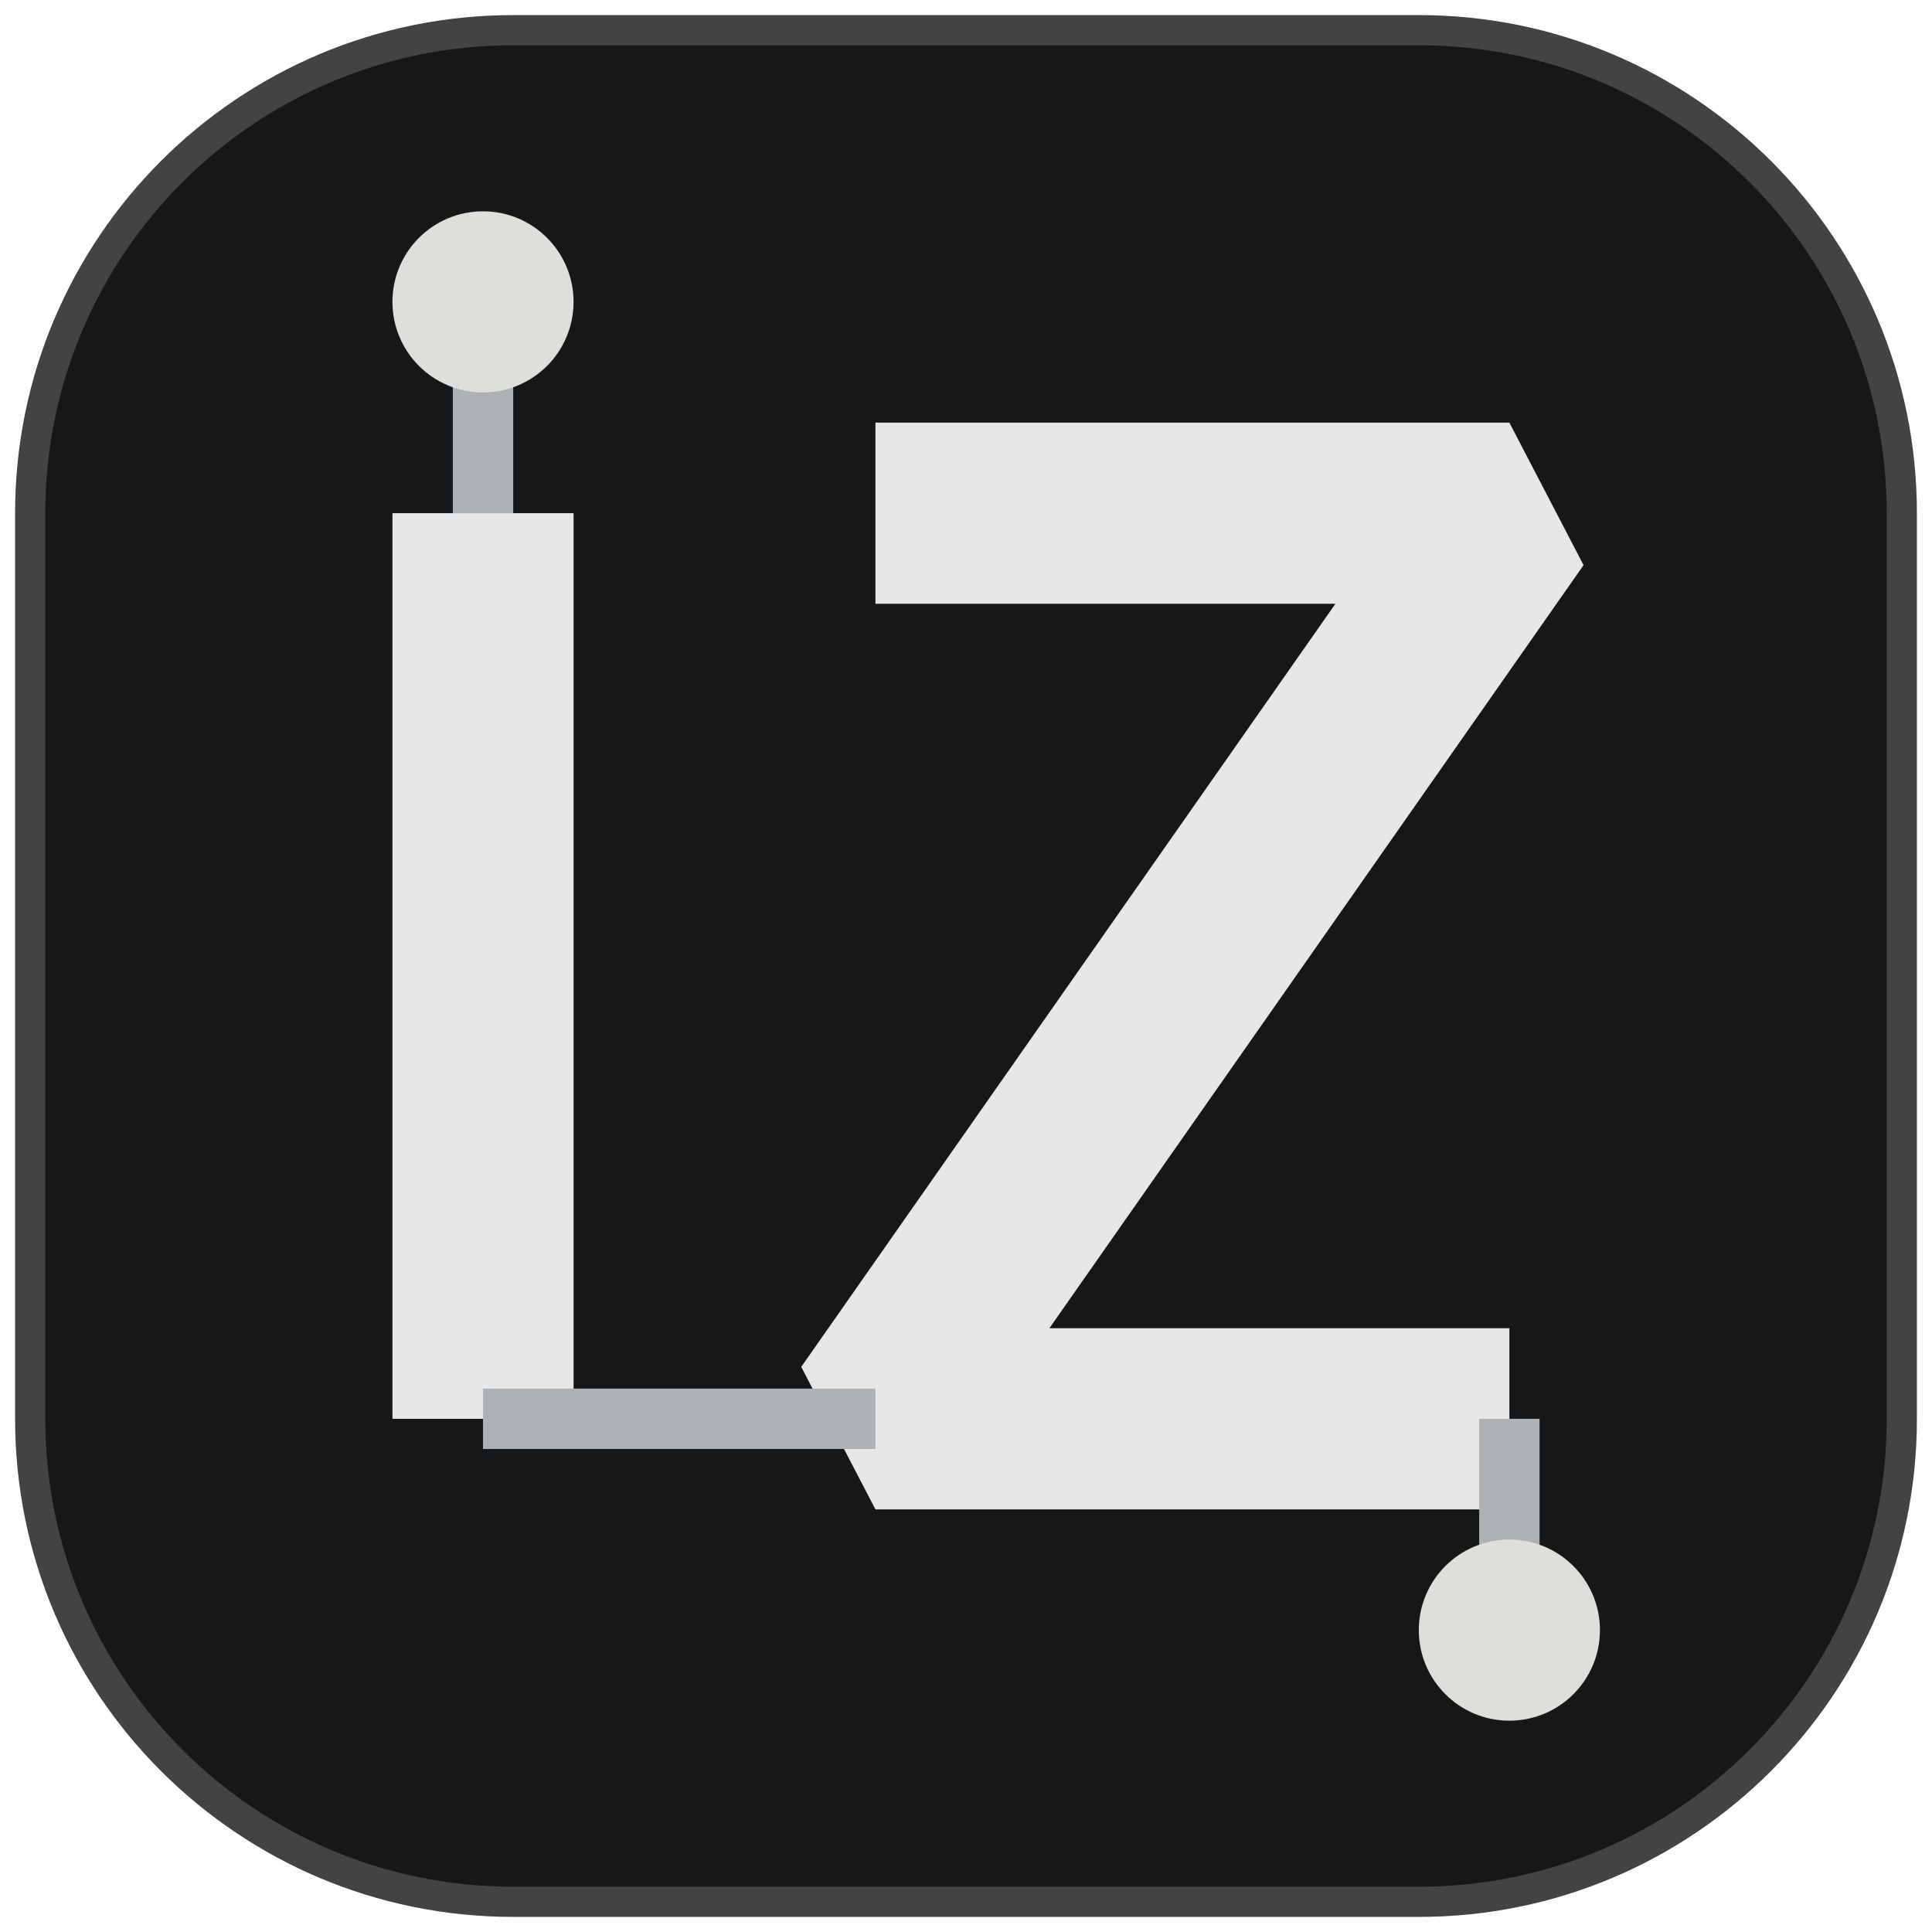
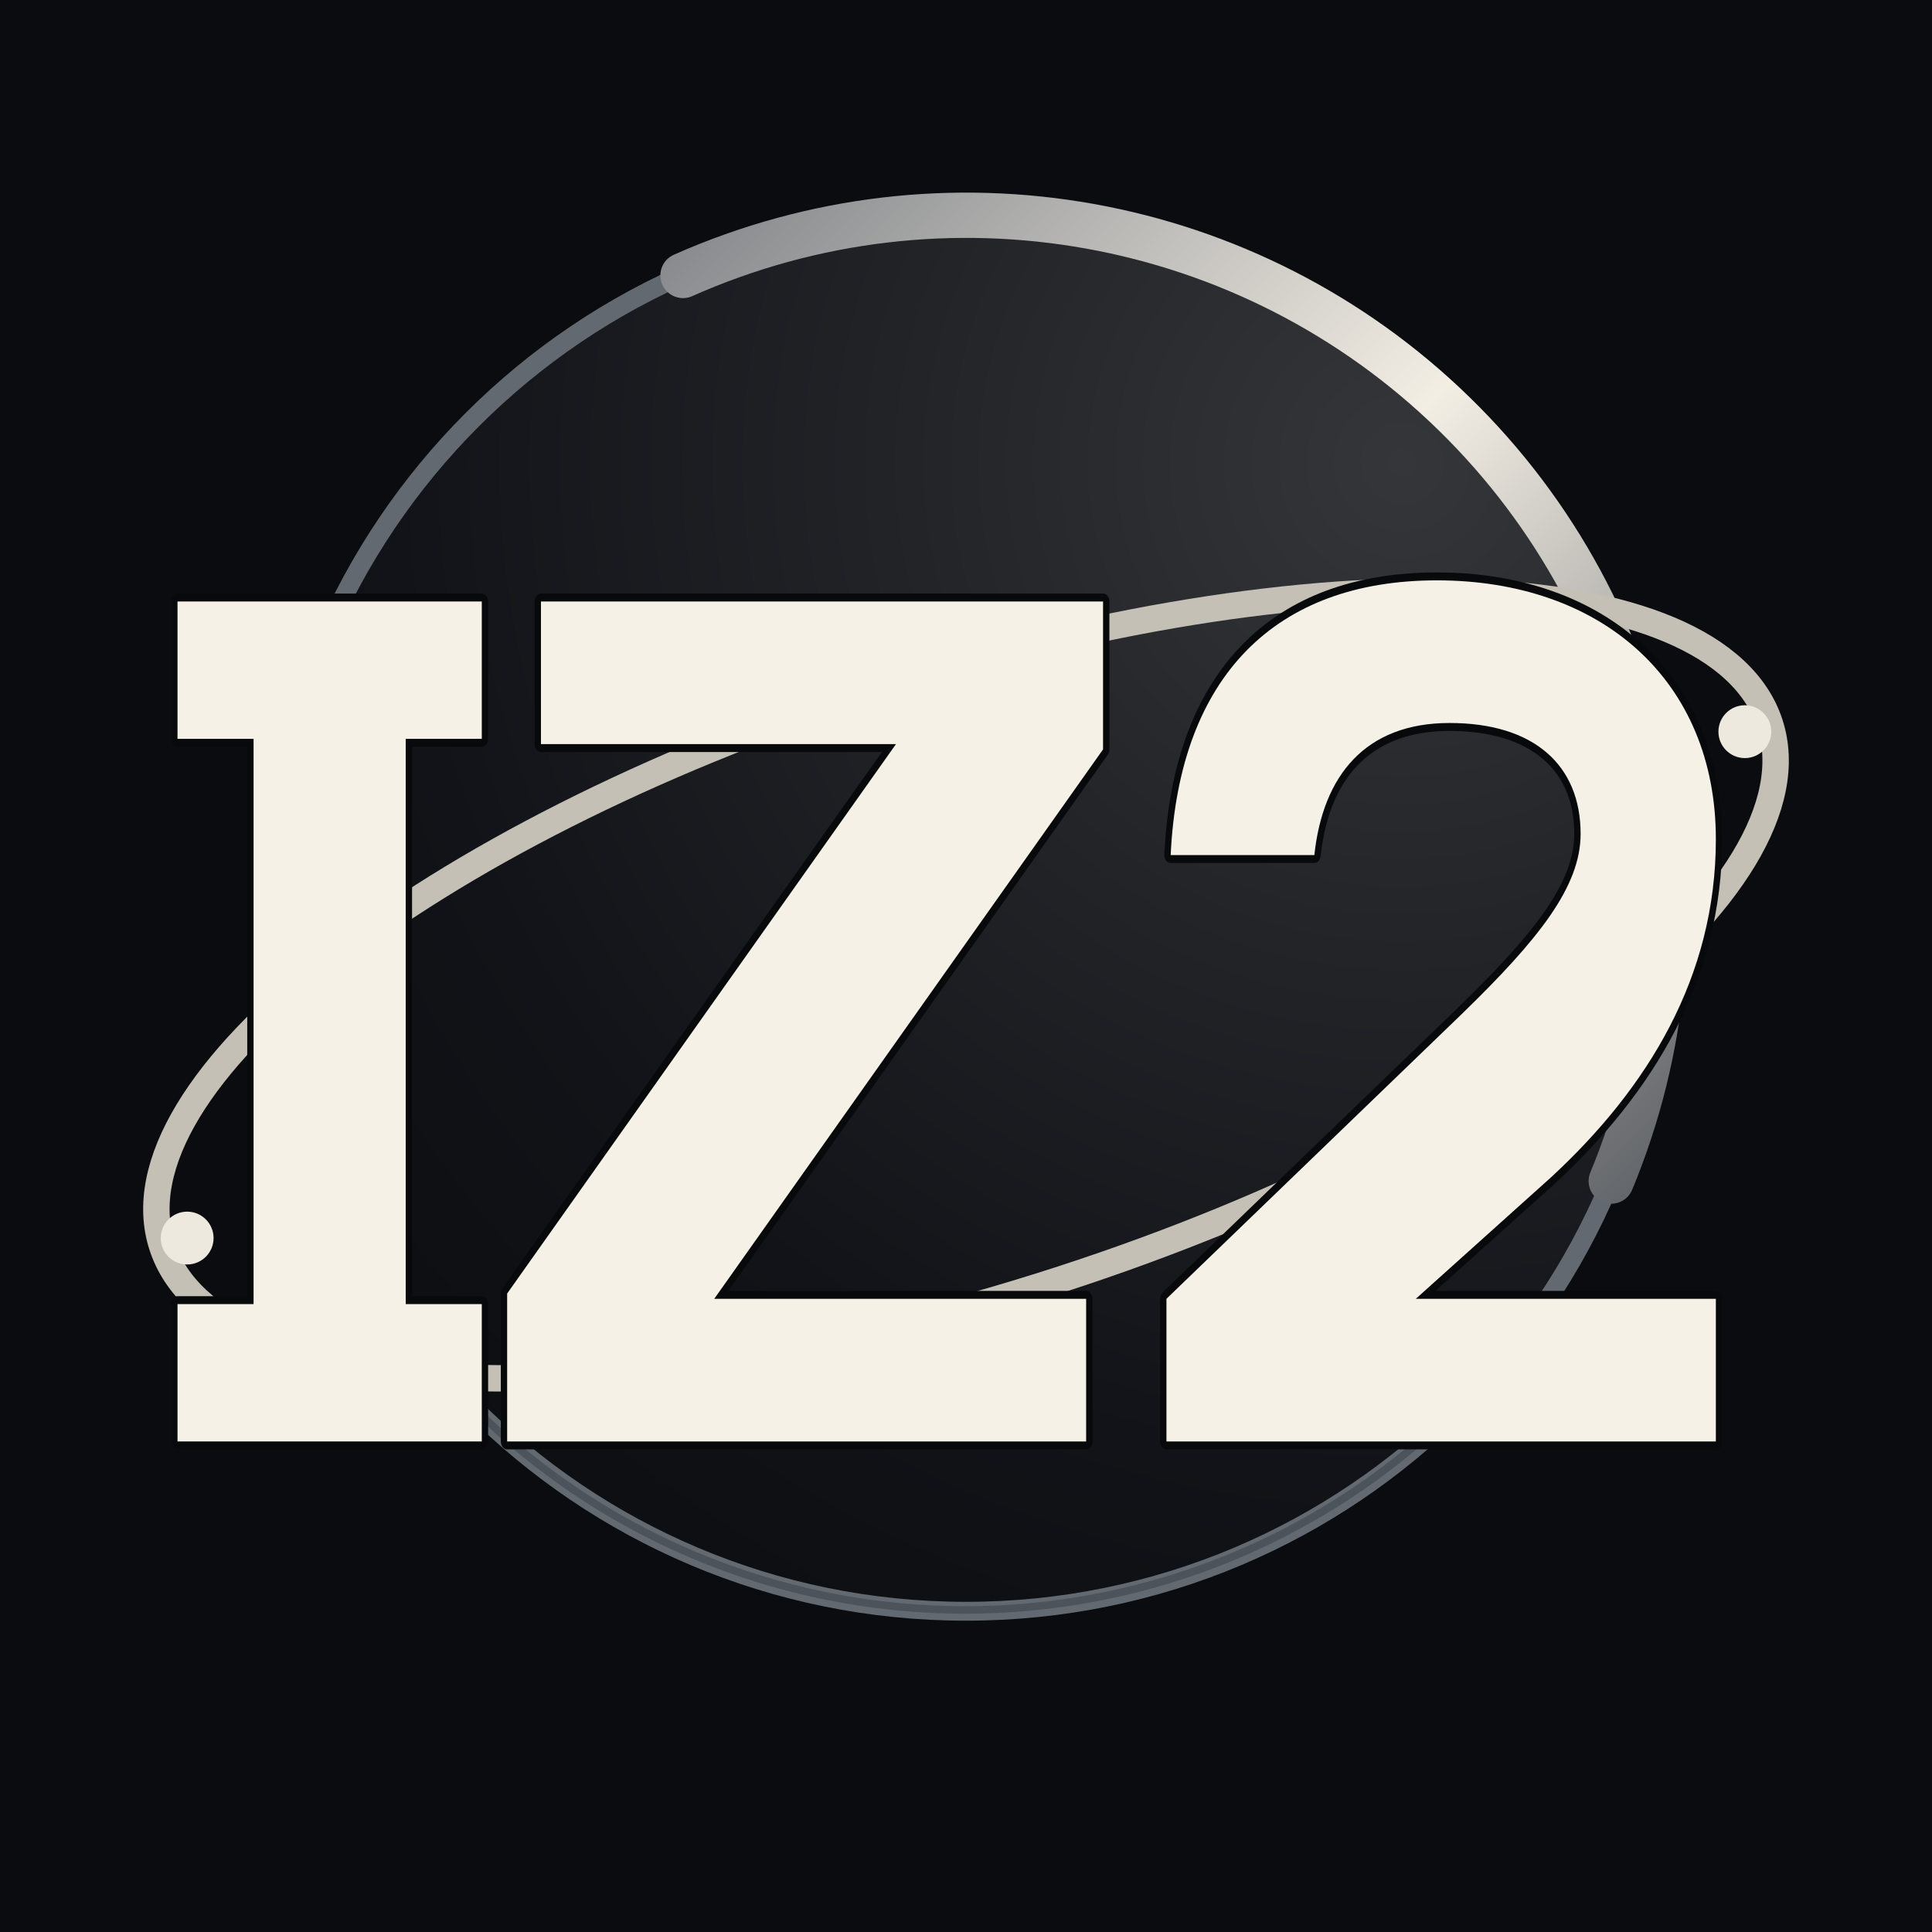
- <svg xmlns="http://www.w3.org/2000/svg" viewBox="0 0 64 64">
-   <rect x="1" y="1" width="62" height="62" rx="16" fill="#161719" stroke="#414345" />
-   <g fill="none" stroke="#e7e7e5" stroke-width="6">
-     <path d="M16 17V47" />
-     <path d="M29 17H50L29 47H50" stroke-linejoin="bevel" />
-   </g>
-   <path d="M16 10V17M16 47H29M50 47V54" fill="none" stroke="#aeb1b3" stroke-width="2" />
-   <g fill="#dededb">
-     <circle cx="16" cy="10" r="3" />
-     <circle cx="50" cy="54" r="3" />
+ <svg xmlns="http://www.w3.org/2000/svg" width="64" height="64" viewBox="0 0 512 512" role="img" aria-labelledby="tab-title tab-desc">
+   <defs>
+     <radialGradient id="tab-bg" cx="68%" cy="24%" r="85%">
+       <stop stop-color="#17191c" />
+       <stop offset=".62" stop-color="#0b0c0f" />
+       <stop offset="1" stop-color="#07080a" />
+     </radialGradient>
+     <radialGradient id="tab-moon" cx="81%" cy="18%" r="92%">
+       <stop stop-color="#343639" />
+       <stop offset=".38" stop-color="#222428" />
+       <stop offset=".78" stop-color="#111318" />
+       <stop offset="1" stop-color="#0d0f12" />
+     </radialGradient>
+     <linearGradient id="tab-rim" x1="96" y1="96" x2="400" y2="402" gradientUnits="userSpaceOnUse">
+       <stop stop-color="#71757b" />
+       <stop offset=".48" stop-color="#f3eee4" />
+       <stop offset="1" stop-color="#464b52" />
+     </linearGradient>
+     <linearGradient id="tab-silver" x1="0" y1="175" x2="0" y2="344" gradientUnits="userSpaceOnUse">
+       <stop stop-color="#f4f0e6" />
+       <stop offset=".30" stop-color="#e2ded5" />
+       <stop offset=".73" stop-color="#c9c7c2" />
+       <stop offset="1" stop-color="#eee9df" />
+     </linearGradient>
+   </defs>
+   <rect width="512" height="512" fill="#0b0c10" />
+   <circle cx="256" cy="242" r="185" fill="url(#tab-moon)" stroke="#626970" stroke-width="5" />
+   <path d="M181 73A185 185 0 0 1 427 313" fill="none" stroke="url(#tab-rim)" stroke-width="12" stroke-linecap="round" />
+   <path d="M103 346A185 185 0 0 0 389 370" fill="none" stroke="#464c53" stroke-width="2" opacity=".75" />
+   <ellipse cx="256" cy="261" rx="224" ry="82" transform="rotate(-18 256 261)" fill="none" stroke="#c5c0b6" stroke-width="7" />
+   <circle cx="49.6" cy="328.1" r="7" fill="#eee9df" />
+   <circle cx="462.4" cy="193.9" r="7" fill="#eee9df" />
+   <g transform="translate(-28 -94) scale(1.12 1.40)" fill="#f5f1e7" stroke="#08090b" stroke-width="3" stroke-linejoin="round" paint-order="stroke fill">
+     <path d="M67 181H139V207H121V314H139V340H67V314H85V207H67Z" />
+     <path d="M153 181H286V209L194 313H282V340H145V312L237 208H153Z" />
+     <path d="M302 229C304 195 327 177 365 177C404 177 431 196 431 226C431 252 415 273 392 290L360 313H431V340H301V313L371 259C389 245 399 235 399 225C399 212 388 204 368 204C348 204 338 214 336 229Z" />
  </g>
</svg>
